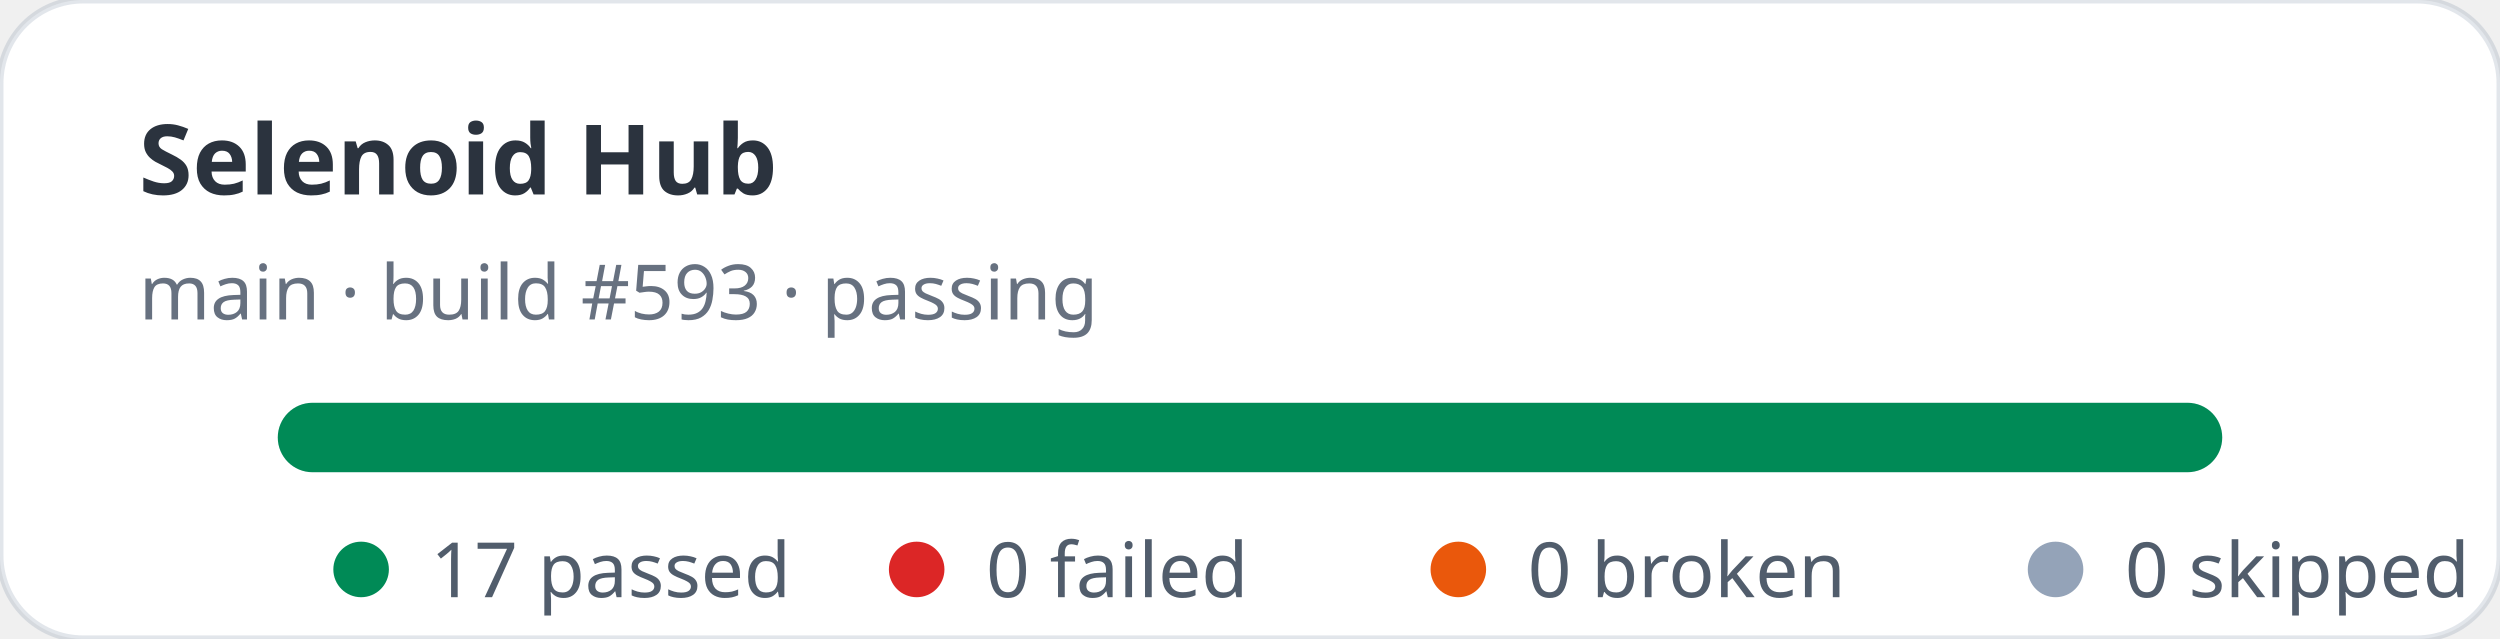
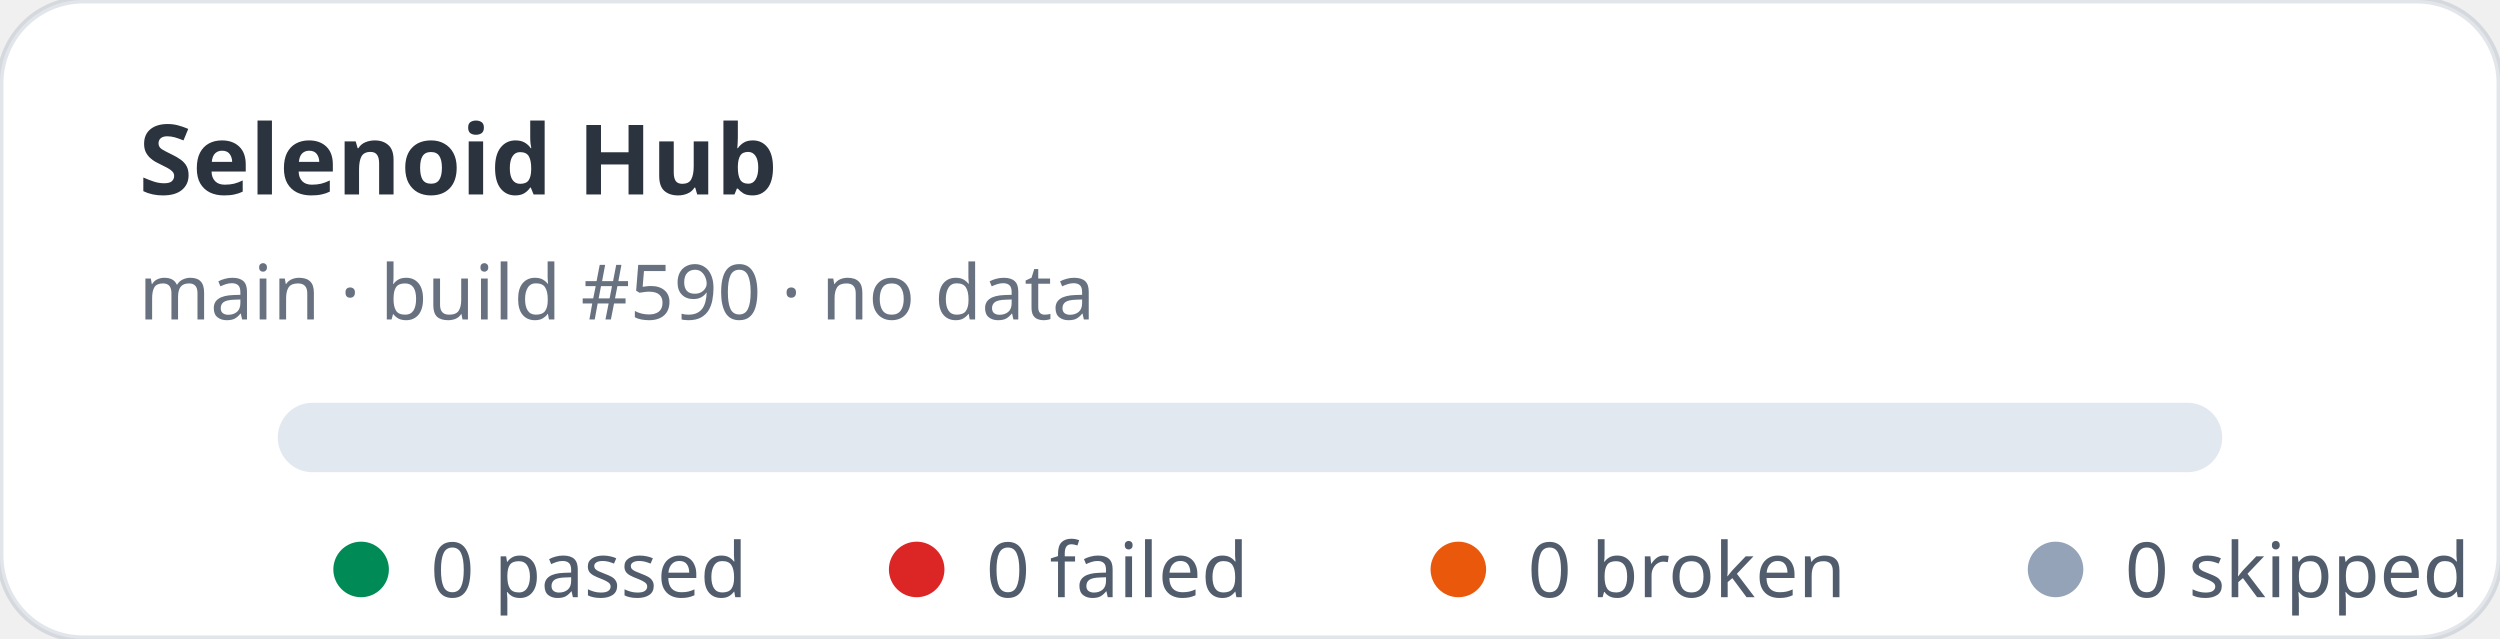
- <svg xmlns="http://www.w3.org/2000/svg" width="360" height="92" viewBox="0 0 360 92" role="img" aria-label="Selenoid Hub stats: 17 passed, 0 failed">
+ <svg xmlns="http://www.w3.org/2000/svg" width="360" height="92" viewBox="0 0 360 92" role="img" aria-label="Selenoid Hub stats: 0 passed, 0 failed">
  <rect width="360" height="92" rx="12" fill="#ffffff" stroke="rgba(11,48,86,0.12)" />
  <text x="20" y="28" fill="rgba(1,10,24,0.83)" font-family="ui-sans-serif,system-ui,sans-serif" font-size="14" font-weight="700">Selenoid Hub</text>
-   <text x="20" y="46" fill="rgba(2,19,44,0.6)" font-family="ui-sans-serif,system-ui,sans-serif" font-size="11">main · build #593 · passing</text>
+   <text x="20" y="46" fill="rgba(2,19,44,0.6)" font-family="ui-sans-serif,system-ui,sans-serif" font-size="11">main · build #590 · no data</text>
  <rect x="40" y="58" width="280" height="10" rx="5" fill="#e2e8f0" />
-   <rect x="40" y="58" width="280" height="10" rx="5" fill="#008a56" />
  <g font-family="ui-sans-serif,system-ui,sans-serif" font-size="11" fill="rgba(1,18,40,0.68)">
    <circle cx="52" cy="82" r="4" fill="#008a56" />
-     <text x="62" y="86">17 passed</text>
+     <text x="62" y="86">0 passed</text>
    <circle cx="132" cy="82" r="4" fill="#dc2626" />
    <text x="142" y="86">0 failed</text>
    <circle cx="210" cy="82" r="4" fill="#ea580c" />
    <text x="220" y="86">0 broken</text>
    <circle cx="296" cy="82" r="4" fill="#94a3b8" />
    <text x="306" y="86">0 skipped</text>
  </g>
</svg>
